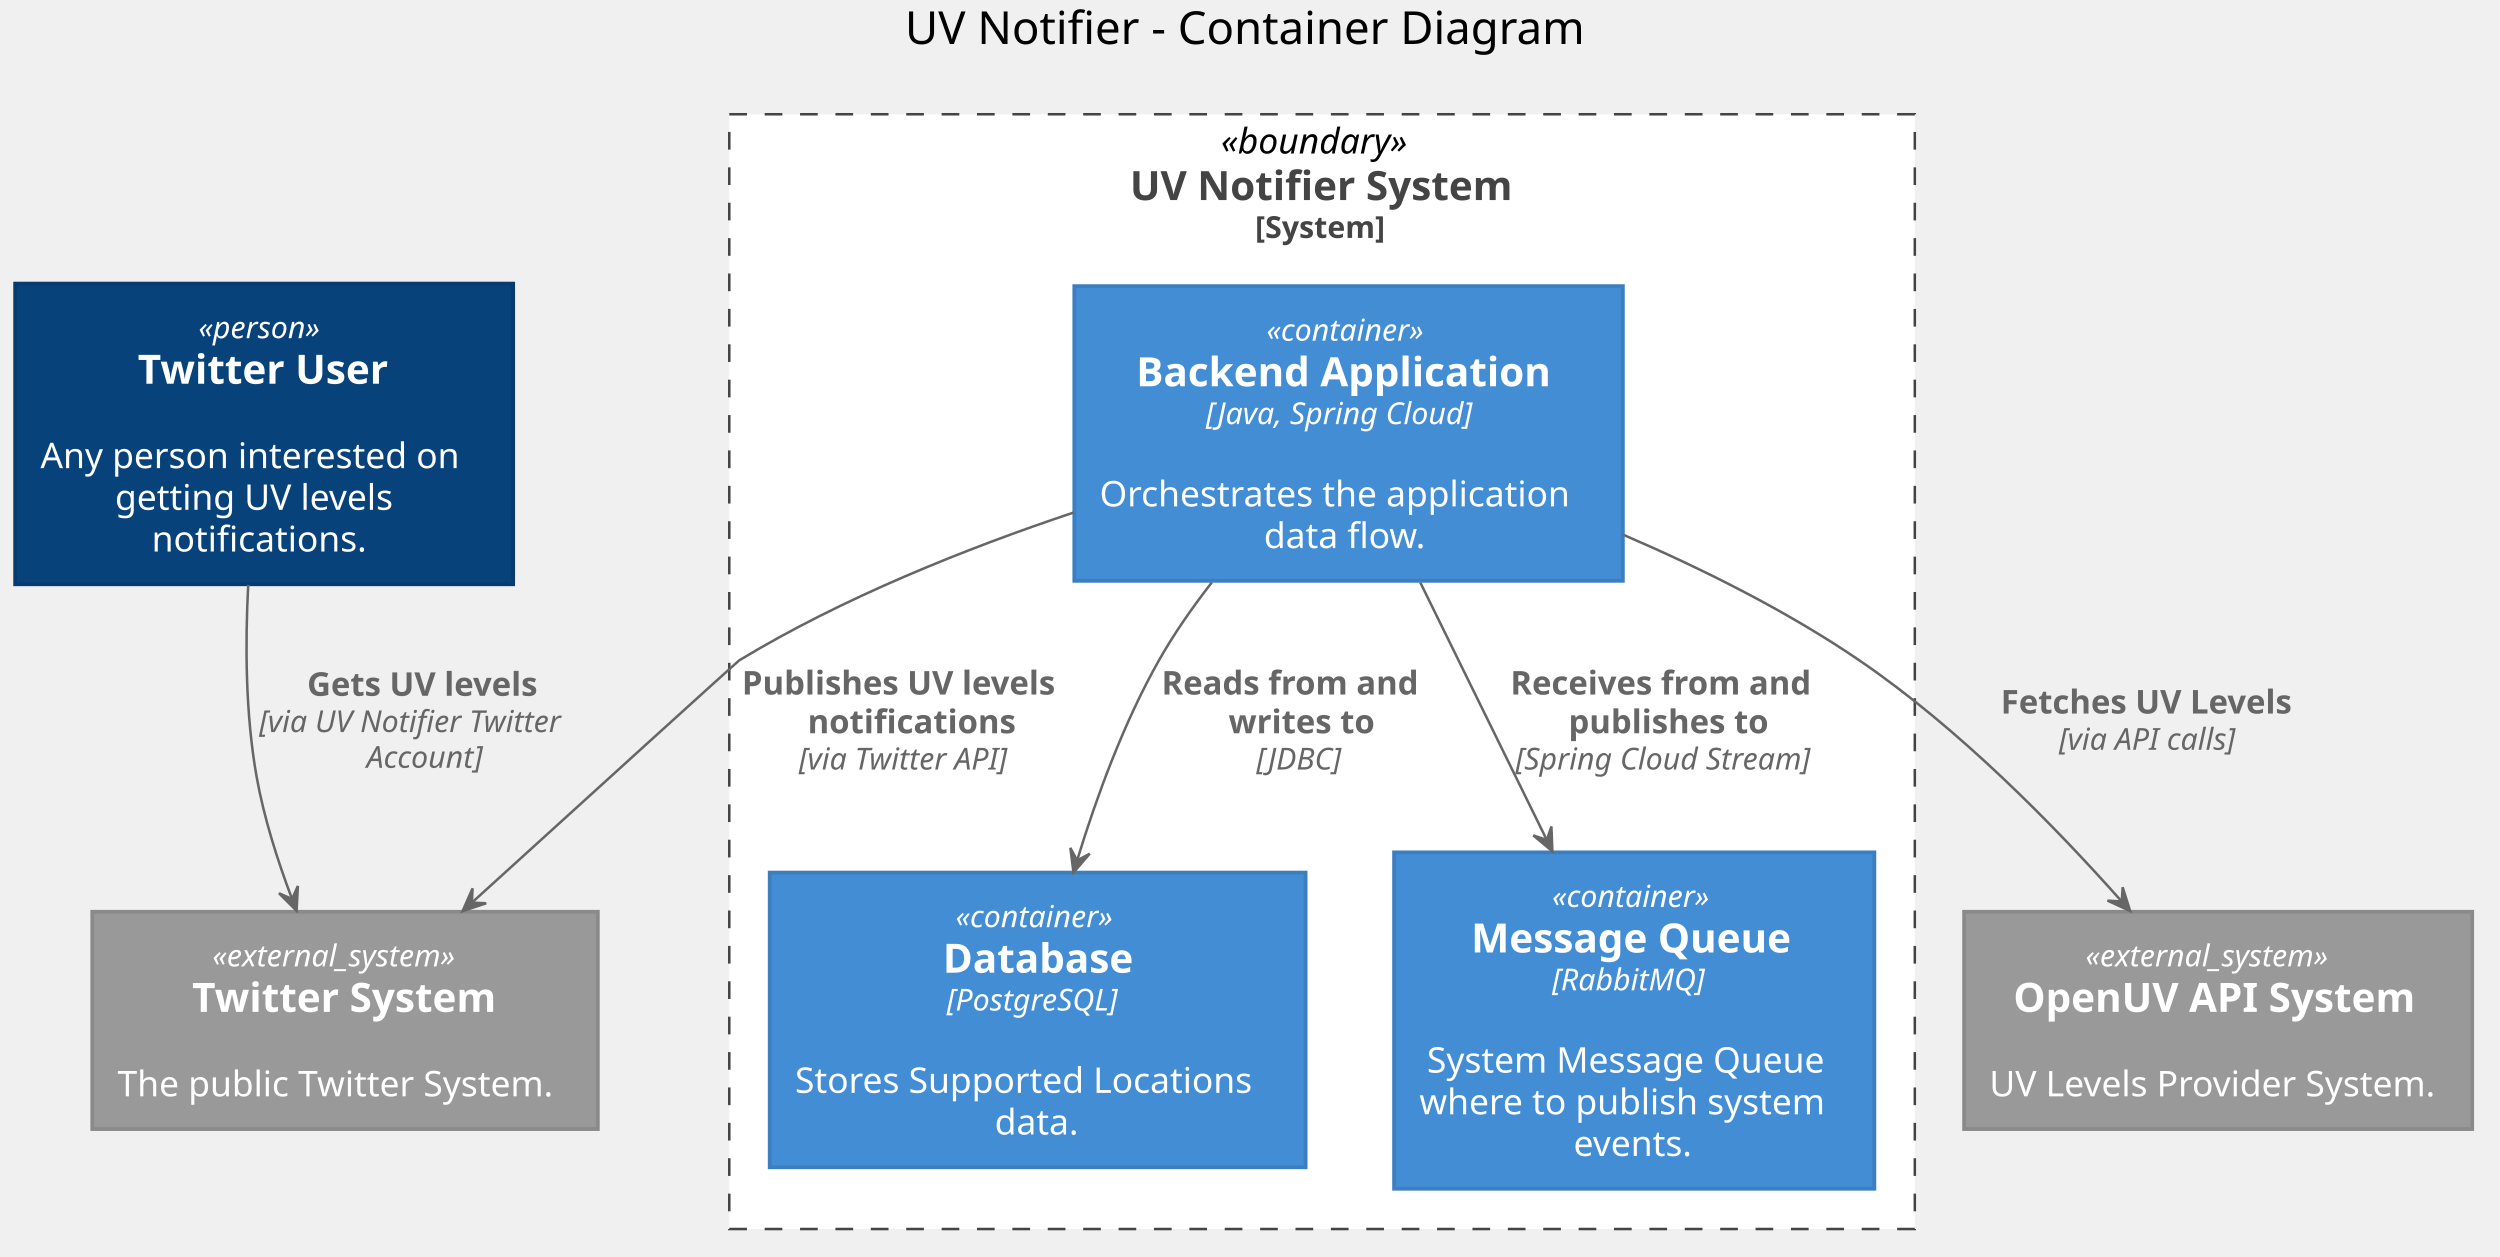
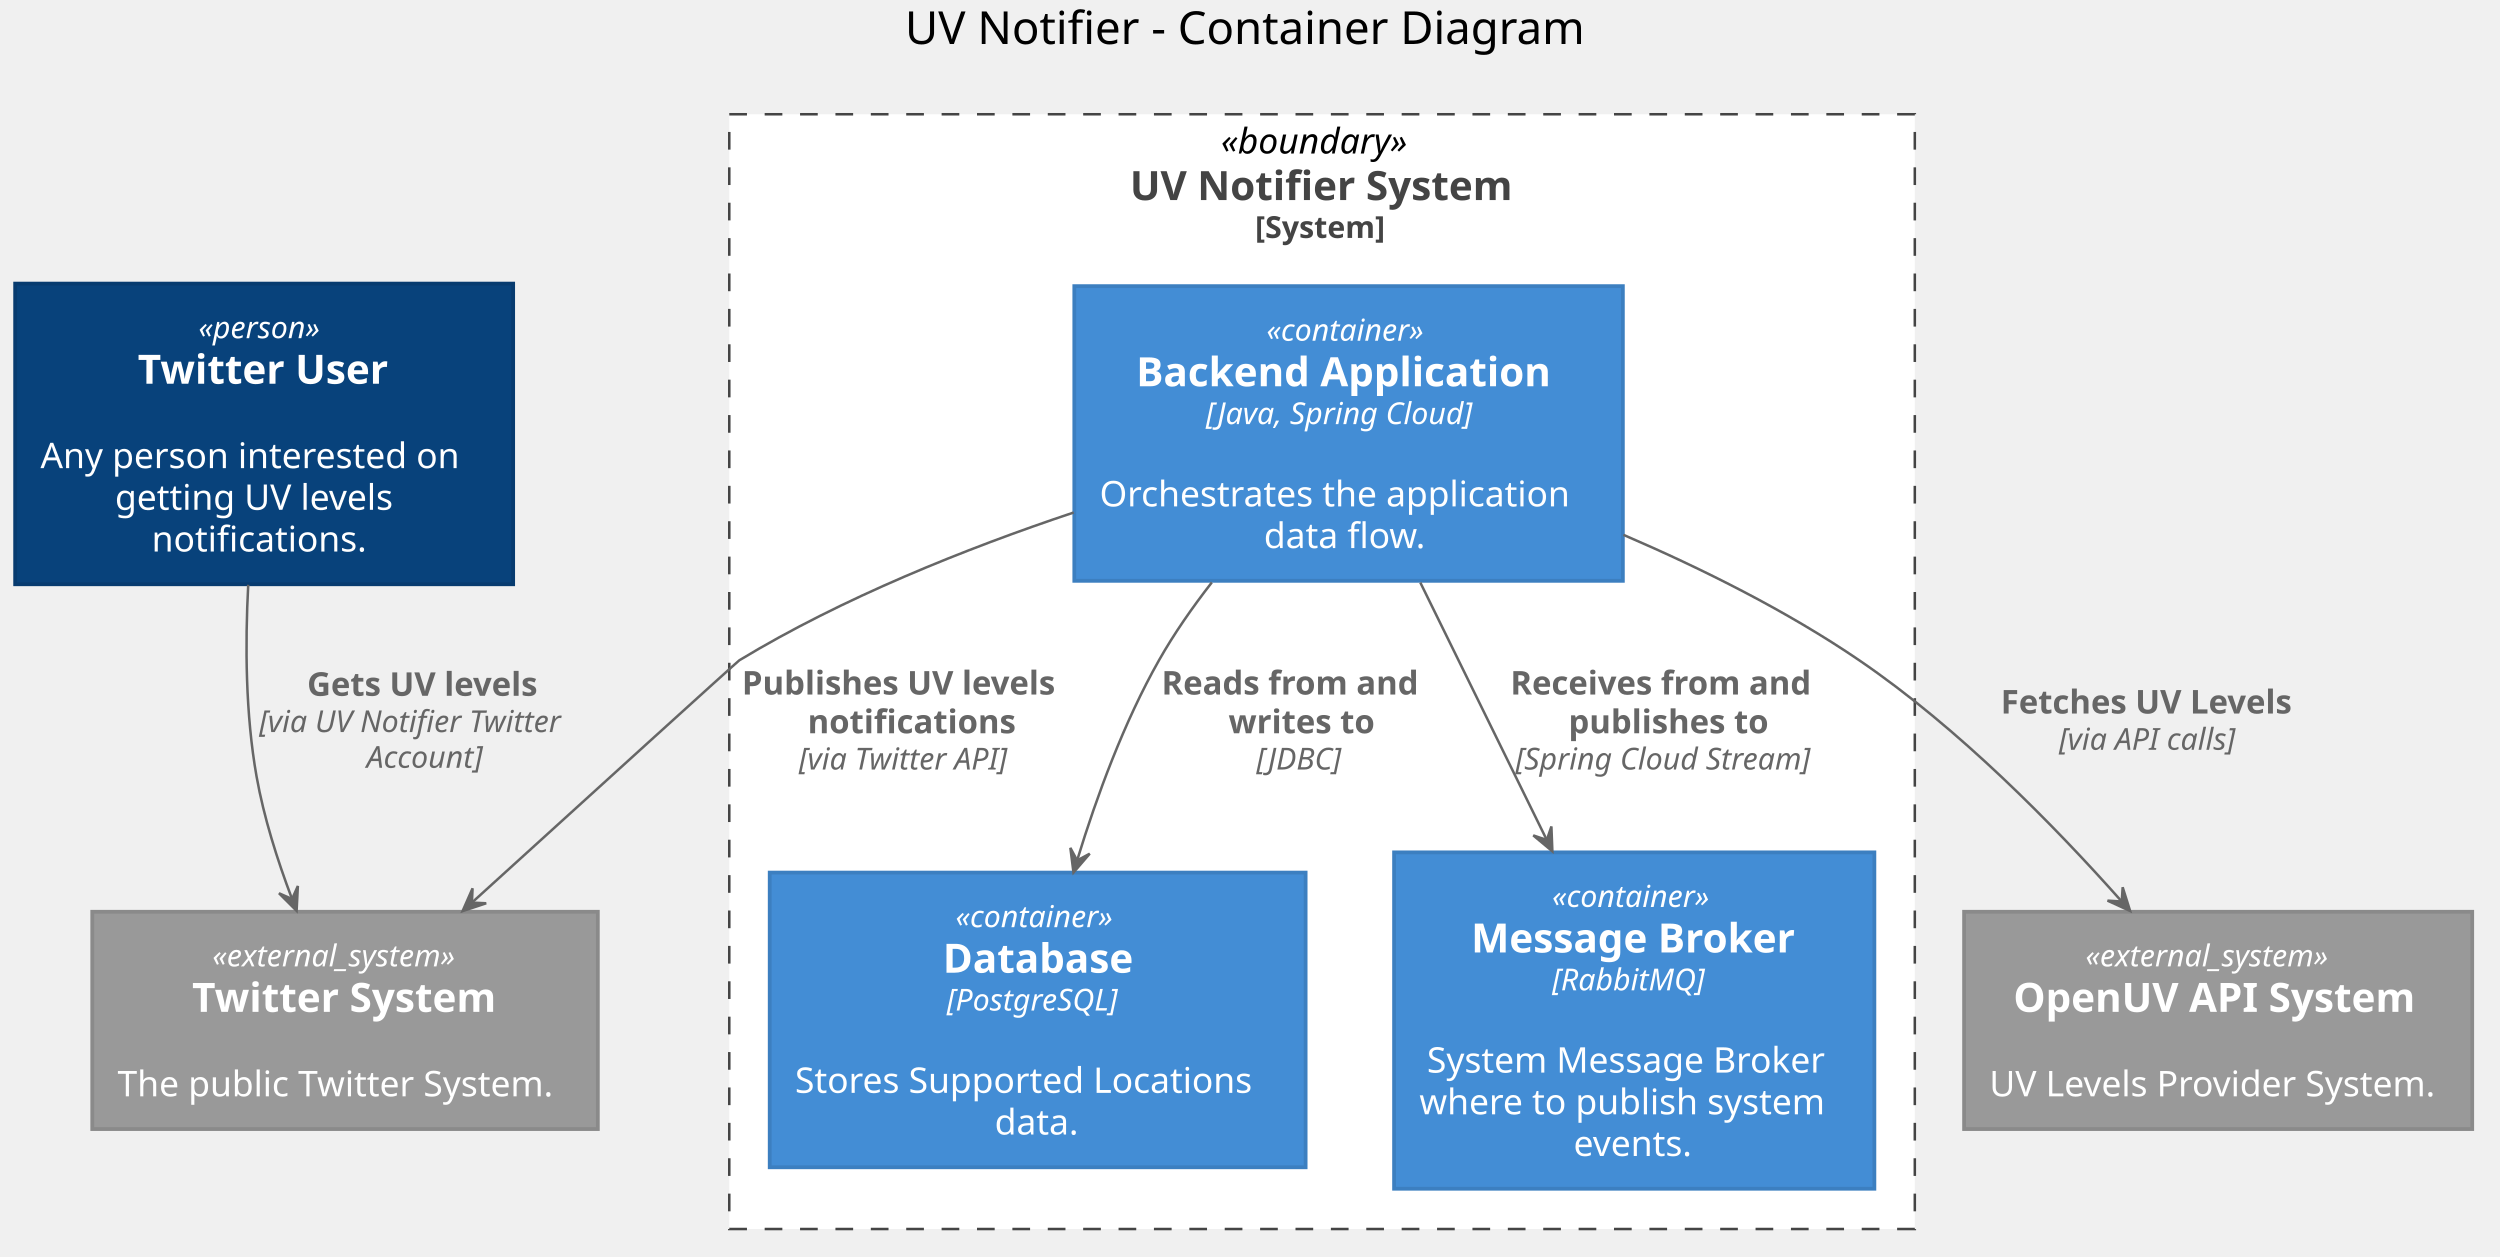
<svg xmlns="http://www.w3.org/2000/svg" contentScriptType="application/ecmascript" contentStyleType="text/css" height="497px" preserveAspectRatio="none" style="width:989px;height:497px;" version="1.1" viewBox="0 0 989 497" width="989px" zoomAndPan="magnify">
  <defs />
  <g>
    <text fill="#000000" font-family="sans-serif" font-size="18" lengthAdjust="spacingAndGlyphs" textLength="280" x="358" y="17.402">UV Notifier - Container Diagram</text>
    <rect fill="#FFFFFF" height="441" style="stroke: #444444; stroke-width: 1.0; stroke-dasharray: 7.0,7.0;" width="469" x="288.5" y="45.199" />
    <text fill="#000000" font-family="sans-serif" font-size="14" font-style="italic" lengthAdjust="spacingAndGlyphs" textLength="80" x="483" y="60.734">«boundary»</text>
    <text fill="#444444" font-family="sans-serif" font-size="16" font-weight="bold" lengthAdjust="spacingAndGlyphs" textLength="152" x="447" y="79.156">UV Notifier System</text>
    <text fill="#444444" font-family="sans-serif" font-size="12" font-weight="bold" lengthAdjust="spacingAndGlyphs" textLength="53" x="496.5" y="94.133">[System]</text>
    <rect fill="#438DD5" height="116.574" style="stroke: #3C7FC0; stroke-width: 1.5;" width="217" x="425" y="113.199" />
    <text fill="#FFFFFF" font-family="sans-serif" font-size="12" font-style="italic" lengthAdjust="spacingAndGlyphs" textLength="65" x="501" y="134.801">«container»</text>
    <text fill="#FFFFFF" font-family="sans-serif" font-size="16" font-weight="bold" lengthAdjust="spacingAndGlyphs" textLength="168" x="449.5" y="152.801">Backend Application</text>
    <text fill="#FFFFFF" font-family="sans-serif" font-size="12" font-style="italic" lengthAdjust="spacingAndGlyphs" textLength="113" x="477" y="167.777">[Java, Spring Cloud]</text>
    <text fill="#FFFFFF" font-family="sans-serif" font-size="14" lengthAdjust="spacingAndGlyphs" textLength="0" x="535.5" y="183.844" />
    <text fill="#FFFFFF" font-family="sans-serif" font-size="14" lengthAdjust="spacingAndGlyphs" textLength="193" x="435" y="200.332">Orchestrates the application</text>
    <text fill="#FFFFFF" font-family="sans-serif" font-size="14" lengthAdjust="spacingAndGlyphs" textLength="67" x="500" y="216.82">data flow.</text>
    <rect fill="#438DD5" height="116.574" style="stroke: #3C7FC0; stroke-width: 1.5;" width="212" x="304.5" y="345.199" />
    <text fill="#FFFFFF" font-family="sans-serif" font-size="12" font-style="italic" lengthAdjust="spacingAndGlyphs" textLength="65" x="378" y="366.801">«container»</text>
    <text fill="#FFFFFF" font-family="sans-serif" font-size="16" font-weight="bold" lengthAdjust="spacingAndGlyphs" textLength="75" x="373" y="384.801">Database</text>
    <text fill="#FFFFFF" font-family="sans-serif" font-size="12" font-style="italic" lengthAdjust="spacingAndGlyphs" textLength="72" x="374.5" y="399.777">[PostgreSQL]</text>
    <text fill="#FFFFFF" font-family="sans-serif" font-size="14" lengthAdjust="spacingAndGlyphs" textLength="0" x="412.5" y="415.844" />
    <text fill="#FFFFFF" font-family="sans-serif" font-size="14" lengthAdjust="spacingAndGlyphs" textLength="188" x="314.5" y="432.332">Stores Supported Locations</text>
    <text fill="#FFFFFF" font-family="sans-serif" font-size="14" lengthAdjust="spacingAndGlyphs" textLength="34" x="393.5" y="448.82">data.</text>
    <rect fill="#438DD5" height="133.062" style="stroke: #3C7FC0; stroke-width: 1.5;" width="190" x="551.5" y="337.199" />
    <text fill="#FFFFFF" font-family="sans-serif" font-size="12" font-style="italic" lengthAdjust="spacingAndGlyphs" textLength="65" x="614" y="358.801">«container»</text>
-     <text fill="#FFFFFF" font-family="sans-serif" font-size="16" font-weight="bold" lengthAdjust="spacingAndGlyphs" textLength="129" x="582" y="376.801">Message Queue</text>
+     <text fill="#FFFFFF" font-family="sans-serif" font-size="16" font-weight="bold" lengthAdjust="spacingAndGlyphs" textLength="129" x="582" y="376.801">Message Broker</text>
    <text fill="#FFFFFF" font-family="sans-serif" font-size="12" font-style="italic" lengthAdjust="spacingAndGlyphs" textLength="65" x="614" y="391.777">[RabbitMQ]</text>
    <text fill="#FFFFFF" font-family="sans-serif" font-size="14" lengthAdjust="spacingAndGlyphs" textLength="0" x="648.5" y="407.844" />
-     <text fill="#FFFFFF" font-family="sans-serif" font-size="14" lengthAdjust="spacingAndGlyphs" textLength="160" x="564.5" y="424.332">System Message Queue</text>
+     <text fill="#FFFFFF" font-family="sans-serif" font-size="14" lengthAdjust="spacingAndGlyphs" textLength="160" x="564.5" y="424.332">System Message Broker</text>
    <text fill="#FFFFFF" font-family="sans-serif" font-size="14" lengthAdjust="spacingAndGlyphs" textLength="166" x="561.5" y="440.82">where to publish system</text>
    <text fill="#FFFFFF" font-family="sans-serif" font-size="14" lengthAdjust="spacingAndGlyphs" textLength="48" x="622.5" y="457.309">events.</text>
    <rect fill="#08427B" height="118.93" style="stroke: #073B6F; stroke-width: 1.5;" width="197" x="6" y="112.199" />
    <text fill="#FFFFFF" font-family="sans-serif" font-size="12" font-style="italic" lengthAdjust="spacingAndGlyphs" textLength="52" x="78.5" y="133.801">«person»</text>
    <text fill="#FFFFFF" font-family="sans-serif" font-size="16" font-weight="bold" lengthAdjust="spacingAndGlyphs" textLength="100" x="54.5" y="151.801">Twitter User</text>
    <text fill="#FFFFFF" font-family="sans-serif" font-size="14" lengthAdjust="spacingAndGlyphs" textLength="0" x="106.5" y="168.711" />
    <text fill="#FFFFFF" font-family="sans-serif" font-size="14" lengthAdjust="spacingAndGlyphs" textLength="173" x="16" y="185.199">Any person interested on</text>
    <text fill="#FFFFFF" font-family="sans-serif" font-size="14" lengthAdjust="spacingAndGlyphs" textLength="114" x="45.5" y="201.688">getting UV levels</text>
    <text fill="#FFFFFF" font-family="sans-serif" font-size="14" lengthAdjust="spacingAndGlyphs" textLength="89" x="60" y="218.176">notifications.</text>
    <rect fill="#999999" height="85.953" style="stroke: #8A8A8A; stroke-width: 1.5;" width="200" x="36.5" y="360.699" />
    <text fill="#FFFFFF" font-family="sans-serif" font-size="12" font-style="italic" lengthAdjust="spacingAndGlyphs" textLength="105" x="84" y="382.301">«external_system»</text>
    <text fill="#FFFFFF" font-family="sans-serif" font-size="16" font-weight="bold" lengthAdjust="spacingAndGlyphs" textLength="121" x="76" y="400.301">Twitter System</text>
    <text fill="#FFFFFF" font-family="sans-serif" font-size="14" lengthAdjust="spacingAndGlyphs" textLength="0" x="138.5" y="417.211" />
    <text fill="#FFFFFF" font-family="sans-serif" font-size="14" lengthAdjust="spacingAndGlyphs" textLength="180" x="46.5" y="433.699">The public Twitter System.</text>
    <rect fill="#999999" height="85.953" style="stroke: #8A8A8A; stroke-width: 1.5;" width="201" x="777" y="360.699" />
    <text fill="#FFFFFF" font-family="sans-serif" font-size="12" font-style="italic" lengthAdjust="spacingAndGlyphs" textLength="105" x="825" y="382.301">«external_system»</text>
    <text fill="#FFFFFF" font-family="sans-serif" font-size="16" font-weight="bold" lengthAdjust="spacingAndGlyphs" textLength="162" x="796.5" y="400.301">OpenUV API System</text>
    <text fill="#FFFFFF" font-family="sans-serif" font-size="14" lengthAdjust="spacingAndGlyphs" textLength="0" x="879.5" y="417.211" />
    <text fill="#FFFFFF" font-family="sans-serif" font-size="14" lengthAdjust="spacingAndGlyphs" textLength="181" x="787" y="433.699">UV Levels Provider System.</text>
    <path d="M98.2,231.339 C96.94,255.059 97.13,282.589 101.5,307.199 C104.36,323.289 109.72,340.229 115.41,355.289 " fill="none" id="twitterUser-&gt;twitterSystem" style="stroke: #666666; stroke-width: 1.0;" />
    <polygon fill="#666666" points="117.34,360.329,117.837,350.493,115.542,355.664,110.371,353.369,117.34,360.329" style="stroke: #666666; stroke-width: 1.0;" />
    <text fill="#666666" font-family="sans-serif" font-size="13" font-weight="bold" lengthAdjust="spacingAndGlyphs" textLength="96" x="121.5" y="275.268">Gets UV levels</text>
    <text fill="#666666" font-family="sans-serif" font-size="12" font-style="italic" lengthAdjust="spacingAndGlyphs" textLength="130" x="102.5" y="289.611">[via UV Notifier Twitter</text>
    <text fill="#666666" font-family="sans-serif" font-size="12" font-style="italic" lengthAdjust="spacingAndGlyphs" textLength="49" x="145" y="303.744">Account]</text>
    <path d="M642.24,211.589 C673.61,225.089 707.03,241.789 735.5,261.199 C774.72,287.929 812.45,326.339 839.15,356.399 " fill="none" id="backendContainer-&gt;openUVSystem" style="stroke: #666666; stroke-width: 1.0;" />
    <polygon fill="#666666" points="842.68,360.389,839.728,350.993,839.373,356.639,833.728,356.284,842.68,360.389" style="stroke: #666666; stroke-width: 1.0;" />
    <text fill="#666666" font-family="sans-serif" font-size="13" font-weight="bold" lengthAdjust="spacingAndGlyphs" textLength="121" x="791.5" y="282.268">Fetches UV Levels</text>
    <text fill="#666666" font-family="sans-serif" font-size="12" font-style="italic" lengthAdjust="spacingAndGlyphs" textLength="75" x="814.5" y="296.611">[via API calls]</text>
    <path d="M424.77,202.739 C381.87,217.079 333.2,236.559 292.5,261.199 C291.73,261.669 232.08,315.829 186.77,356.999 " fill="none" id="backendContainer-&gt;twitterSystem" style="stroke: #666666; stroke-width: 1.0;" />
    <polygon fill="#666666" points="182.99,360.439,192.337,357.334,186.686,357.072,186.948,351.421,182.99,360.439" style="stroke: #666666; stroke-width: 1.0;" />
    <text fill="#666666" font-family="sans-serif" font-size="13" font-weight="bold" lengthAdjust="spacingAndGlyphs" textLength="131" x="293.5" y="274.768">Publishes UV levels</text>
    <text fill="#666666" font-family="sans-serif" font-size="13" font-weight="bold" lengthAdjust="spacingAndGlyphs" textLength="83" x="319.5" y="290.078">notifications</text>
    <text fill="#666666" font-family="sans-serif" font-size="12" font-style="italic" lengthAdjust="spacingAndGlyphs" textLength="90" x="316" y="304.422">[via Twitter API]</text>
    <path d="M479.4,230.399 C471.73,240.239 464.45,250.679 458.5,261.199 C444.66,285.649 433.95,314.729 426.18,340.149 " fill="none" id="backendContainer-&gt;databaseContainer" style="stroke: #666666; stroke-width: 1.0;" />
    <polygon fill="#666666" points="424.67,345.179,431.098,337.717,426.113,340.392,423.438,335.408,424.67,345.179" style="stroke: #666666; stroke-width: 1.0;" />
    <text fill="#666666" font-family="sans-serif" font-size="13" font-weight="bold" lengthAdjust="spacingAndGlyphs" textLength="107" x="459.5" y="274.768">Reads from and</text>
    <text fill="#666666" font-family="sans-serif" font-size="13" font-weight="bold" lengthAdjust="spacingAndGlyphs" textLength="58" x="486" y="290.078">writes to</text>
    <text fill="#666666" font-family="sans-serif" font-size="12" font-style="italic" lengthAdjust="spacingAndGlyphs" textLength="36" x="497" y="304.422">[JDBC]</text>
    <path d="M561.87,230.439 C577.01,261.259 595.77,299.449 611.78,332.029 " fill="none" id="backendContainer-&gt;queueContainer" style="stroke: #666666; stroke-width: 1.0;" />
    <polygon fill="#666666" points="614.12,336.789,613.736,326.948,611.913,332.303,606.557,330.48,614.12,336.789" style="stroke: #666666; stroke-width: 1.0;" />
    <text fill="#666666" font-family="sans-serif" font-size="13" font-weight="bold" lengthAdjust="spacingAndGlyphs" textLength="125" x="597.5" y="274.768">Receives from and</text>
    <text fill="#666666" font-family="sans-serif" font-size="13" font-weight="bold" lengthAdjust="spacingAndGlyphs" textLength="83" x="620.5" y="290.078">publishes to</text>
    <text fill="#666666" font-family="sans-serif" font-size="12" font-style="italic" lengthAdjust="spacingAndGlyphs" textLength="125" x="599.5" y="304.422">[Spring Cloud Stream]</text>
  </g>
</svg>
